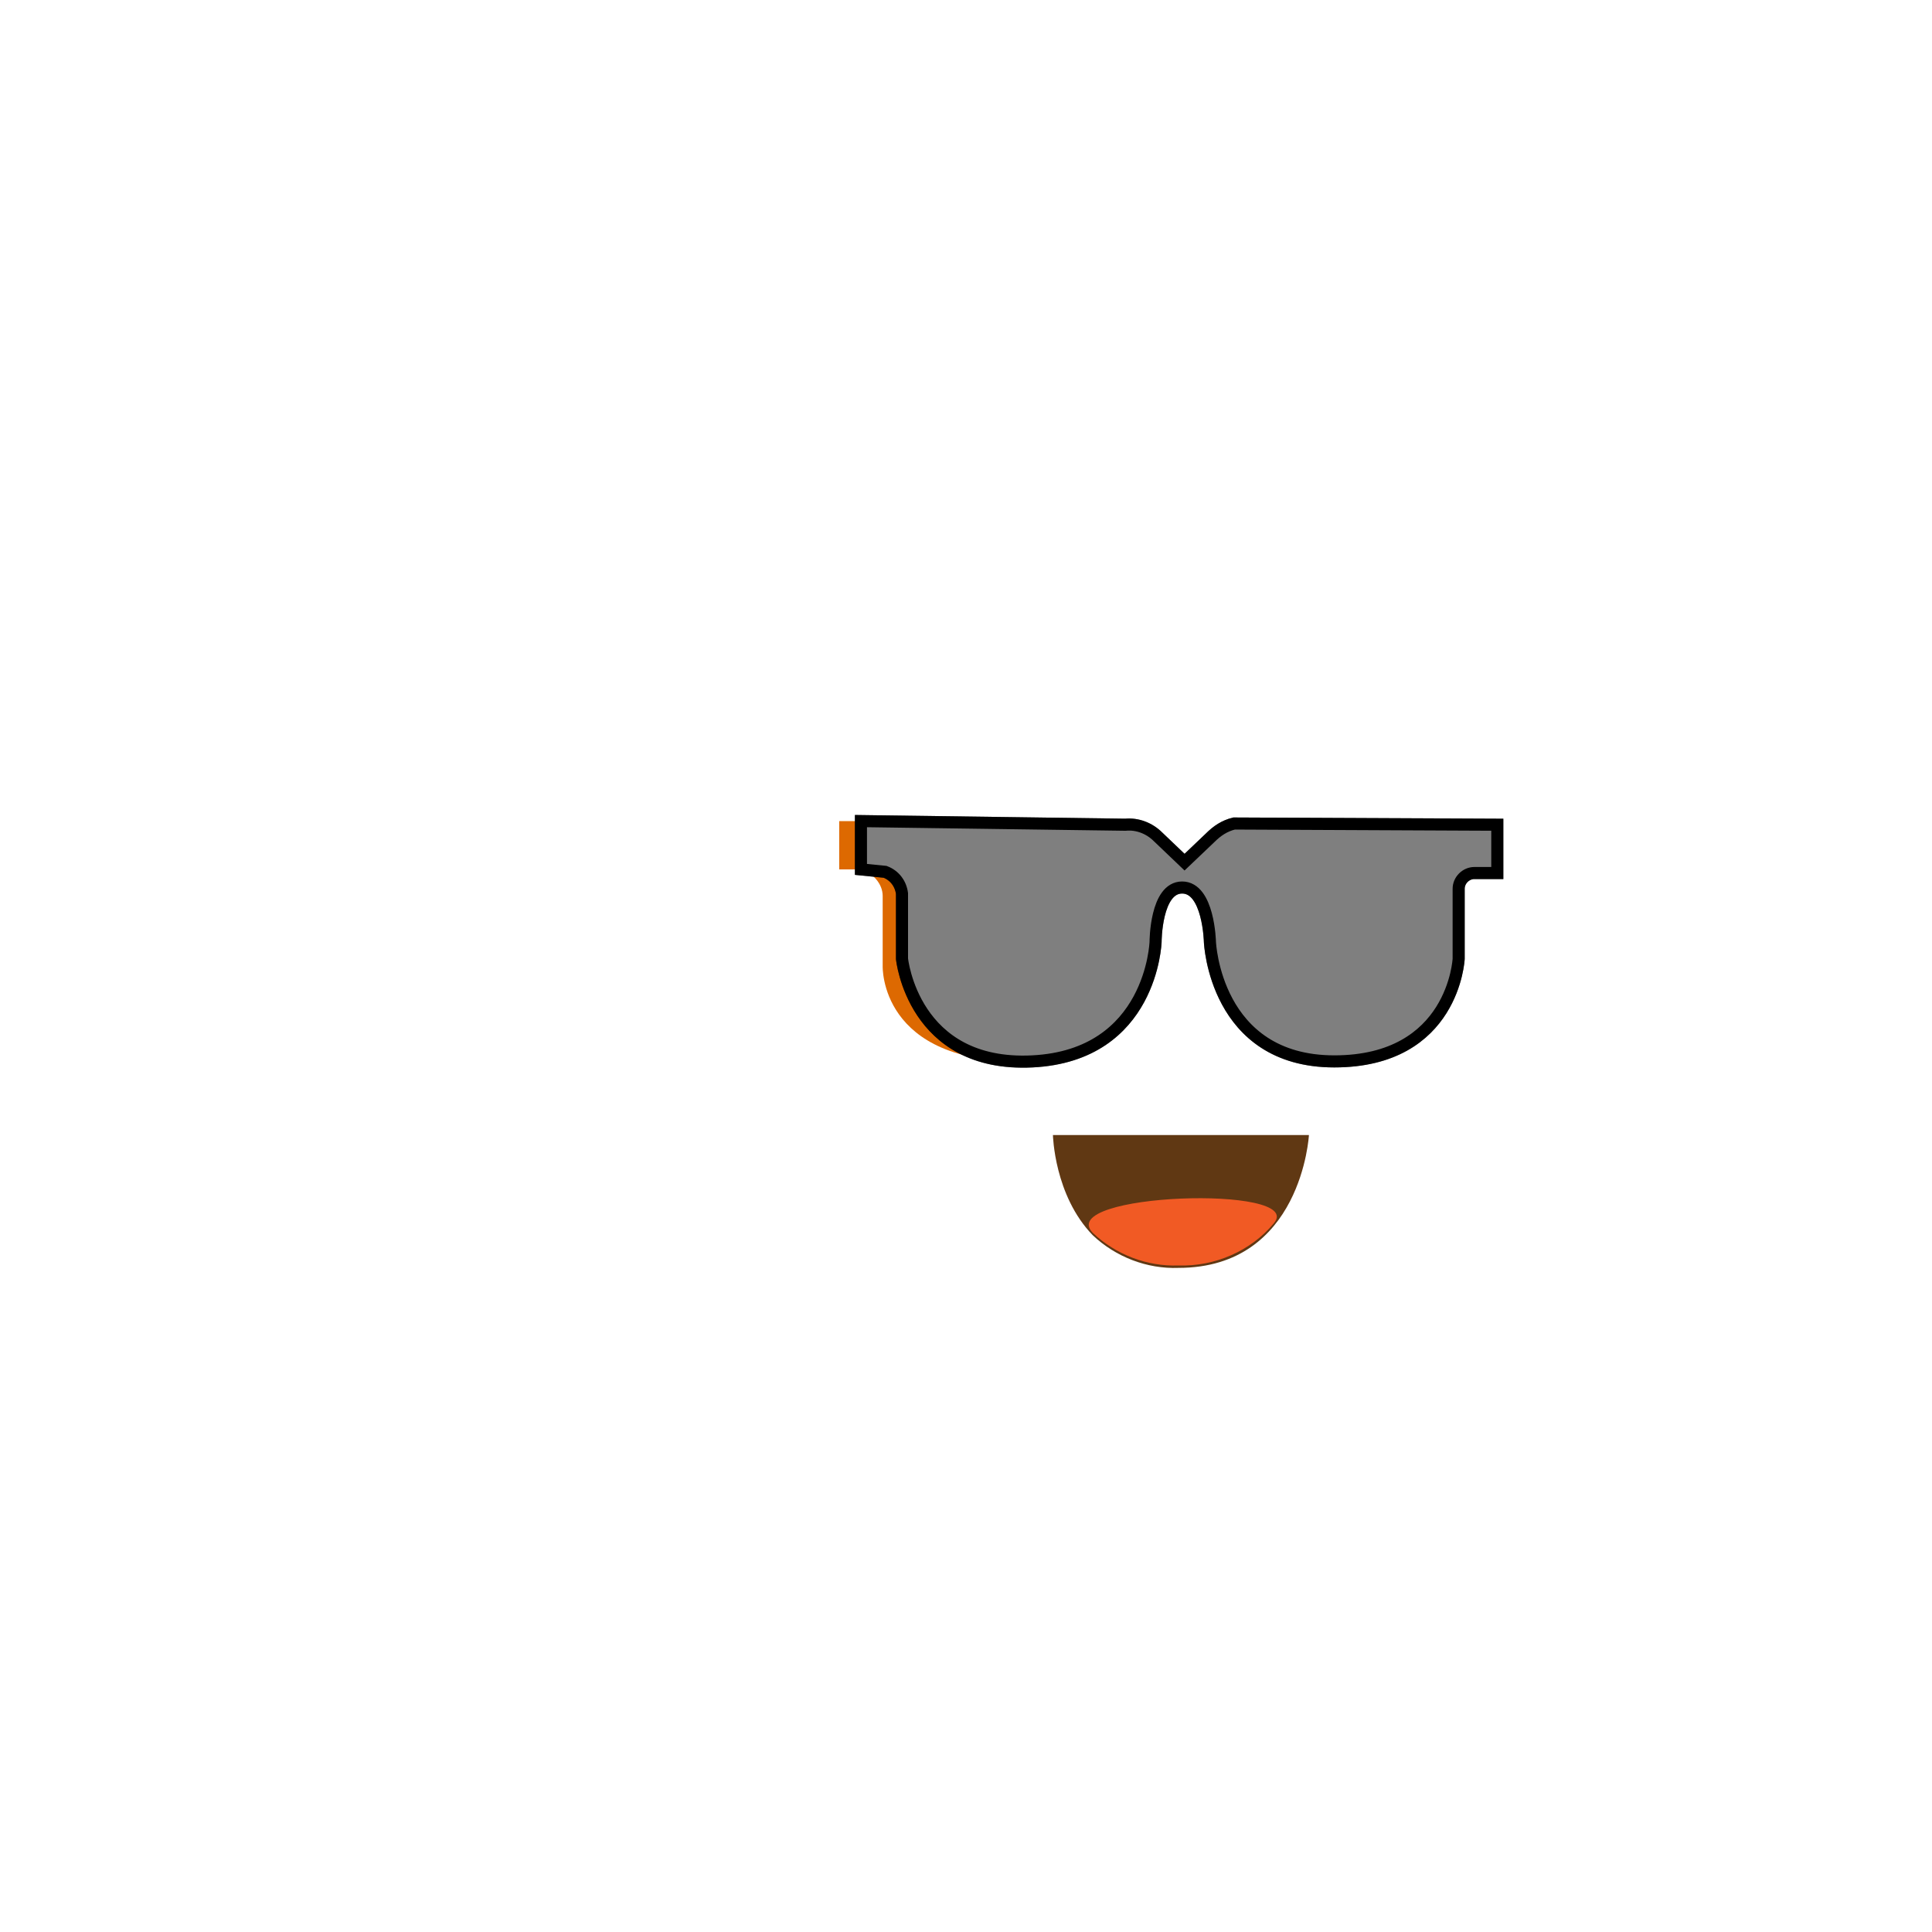
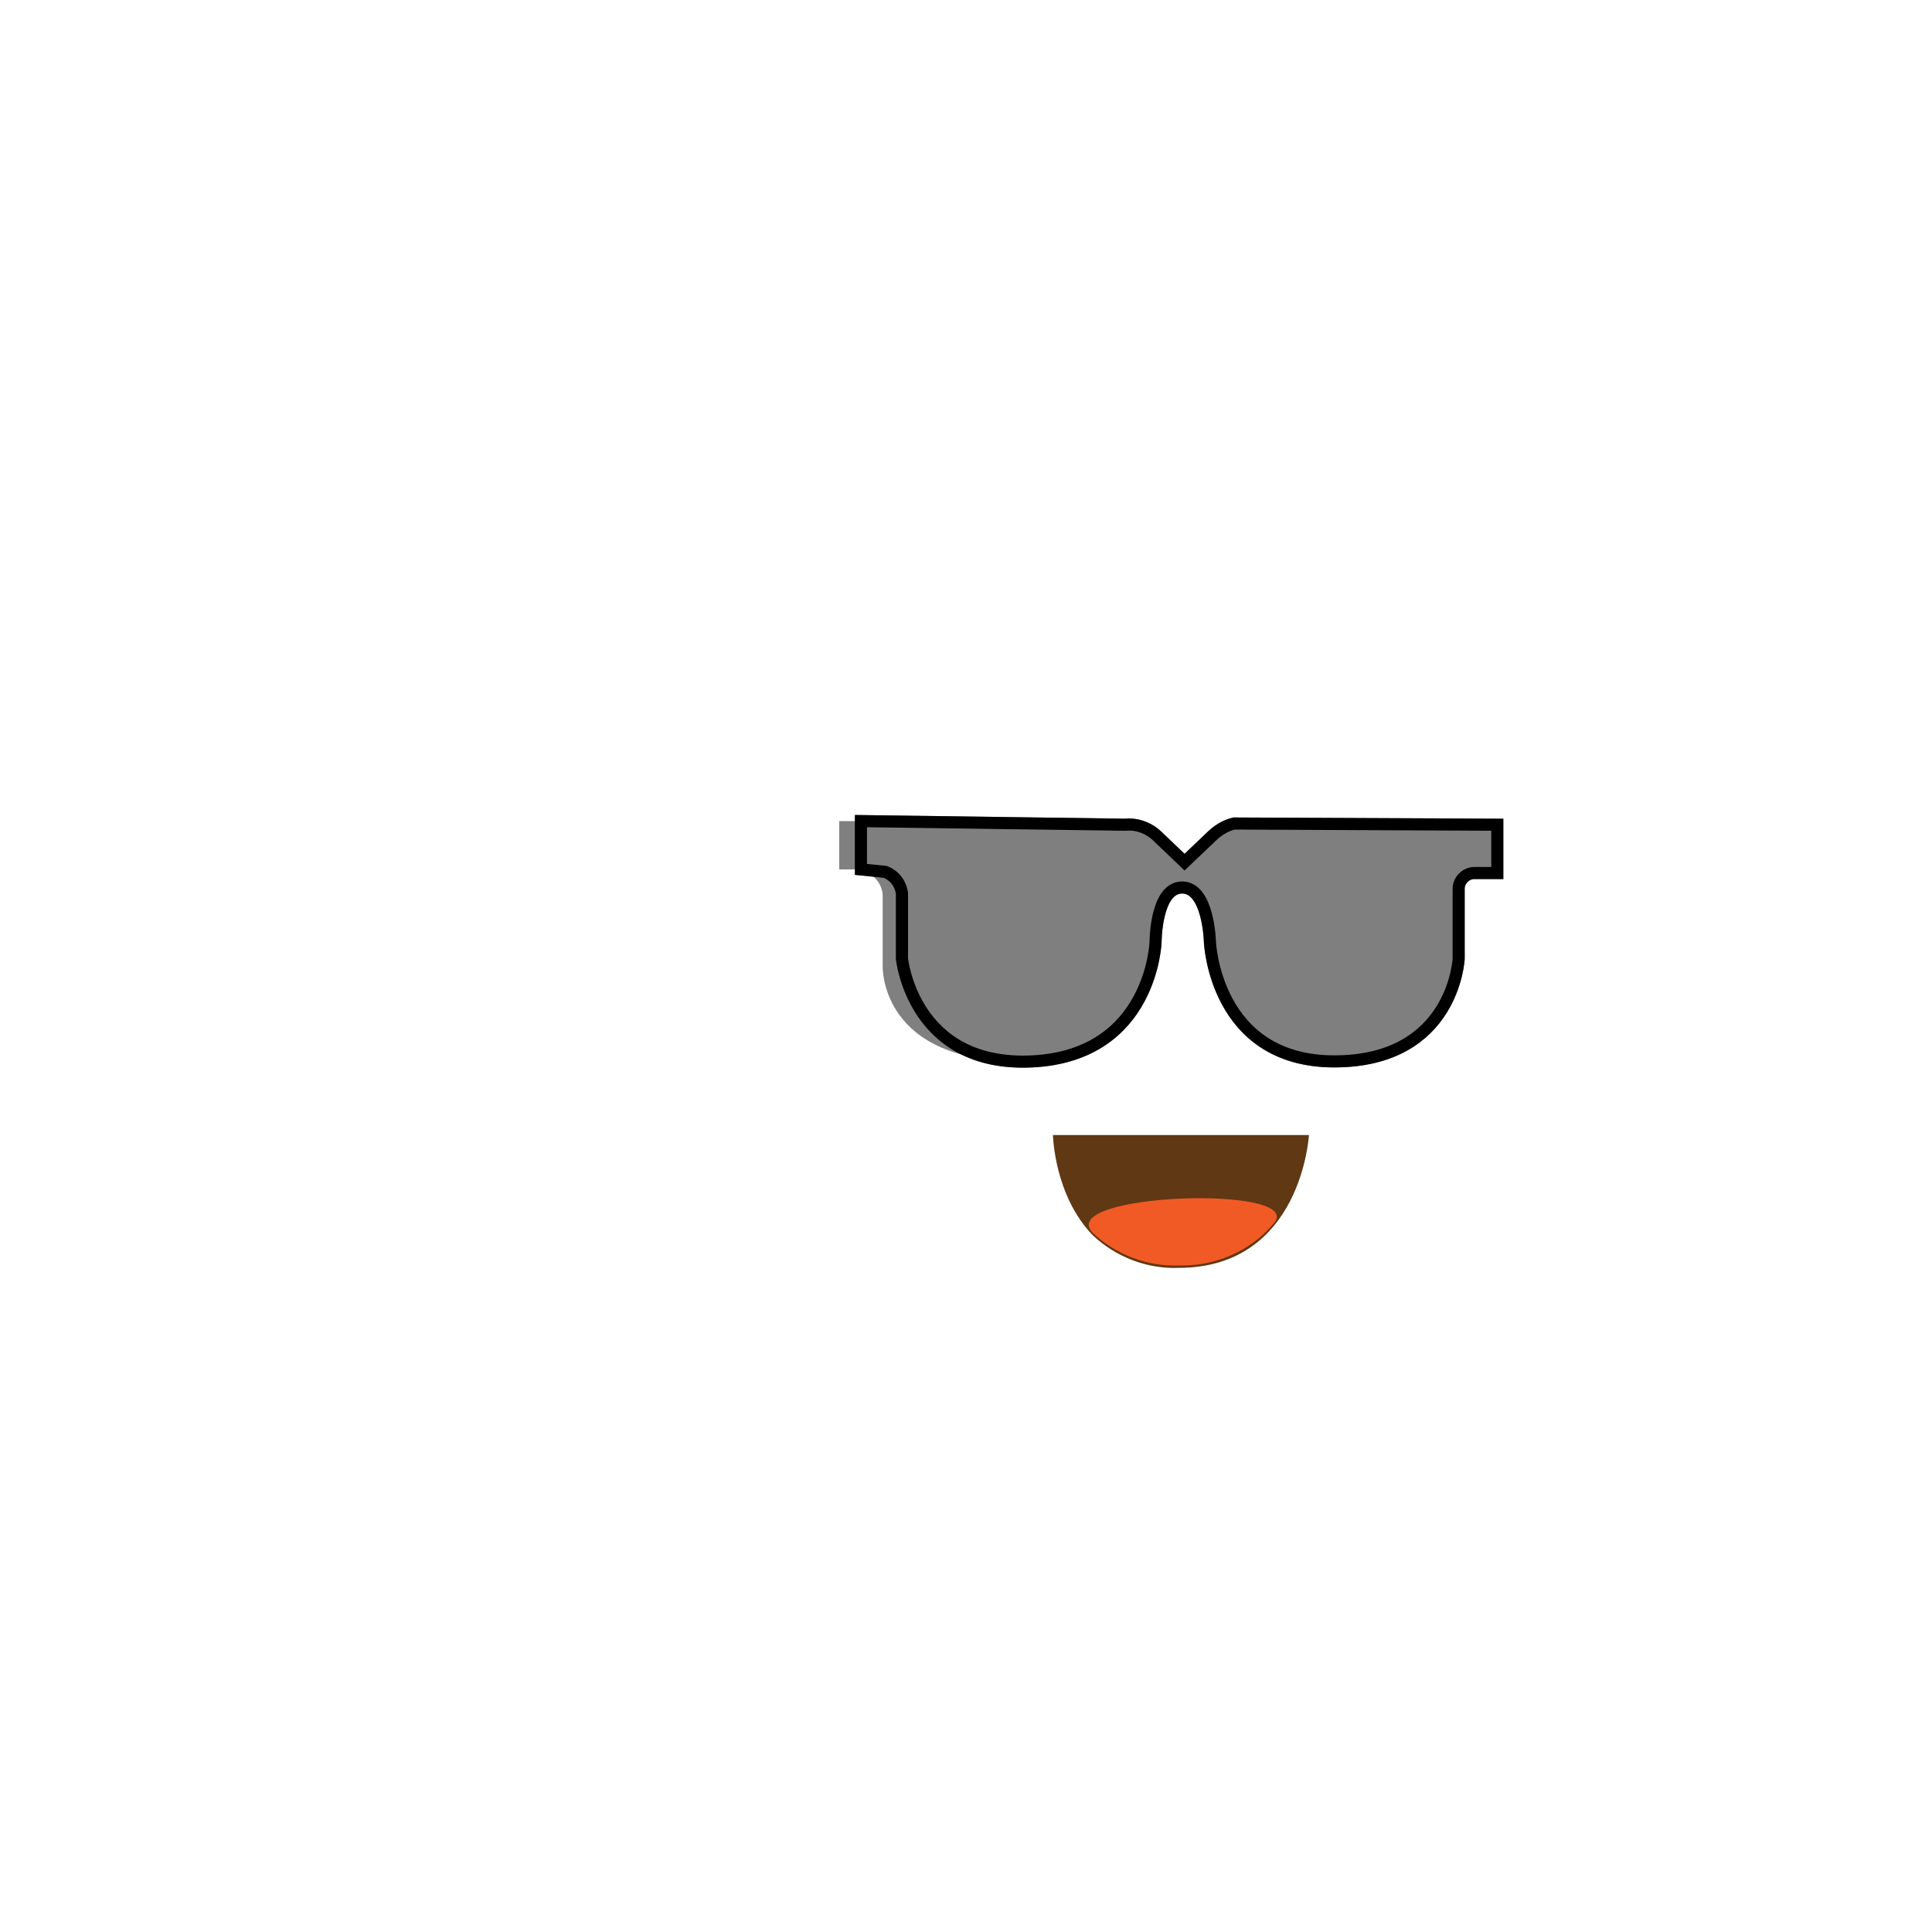
<svg xmlns="http://www.w3.org/2000/svg" version="1.1" id="Layer_1" x="0px" y="0px" viewBox="0 0 160 160" style="enable-background:new 0 0 160 160;" xml:space="preserve">
-   <style type="text/css">
+   <defs id="defs19" />
+   <style type="text/css" id="style2">
	.st0{fill:#603813;}
	.st1{fill:#F15A24;}
	.st2{fill:#DD6901;}
	.st3{opacity:0.5;stroke:#000000;stroke-miterlimit:10;enable-background:new    ;}
	.st4{fill:none;stroke:#000000;stroke-miterlimit:10;}
</style>
-   <path class="st0" d="M87.2,94h21.2c0,0-0.6,11-10.8,11c-2.6,0.1-5.2-0.9-7.1-2.7C87.3,99,87.2,94,87.2,94z" />
-   <path class="st1" d="M105.5,101.3c-1.9,2.3-4.9,3.6-7.9,3.5c-2.6,0.1-5.2-0.9-7.1-2.7C87.3,98.8,108.2,98.1,105.5,101.3z" />
-   <path class="st2" d="M71.3,68h-1.8v4h1.8c1,0.3,1.8,1.2,1.8,2.2v5.8c0,0-0.3,8.1,11.8,7.9c0,0-8.6,0.2-10-8.3v-5.4  c0-0.8-0.6-1.5-1.3-1.8L71.7,72L71.3,68z" />
-   <path class="st3" d="M71.3,68v4l2,0.2c0.8,0.3,1.3,1,1.4,1.8v5.4c0,0,0.9,9,10.8,8.5S95.7,78,95.7,78s0-4.5,2.2-4.5s2.3,4.5,2.3,4.5  s0.4,9.9,10.3,9.9s10.3-8.5,10.3-8.5v-5.8c0-0.7,0.6-1.3,1.3-1.3c0,0,0,0,0.1,0h1.8v-4l-21.8-0.1c-0.8,0.2-1.4,0.6-2,1.2l-2.1,2  l-2.2-2.1c-0.7-0.7-1.7-1.1-2.7-1L71.3,68z" />
-   <path class="st4" d="M71.3,68v4l2,0.2c0.8,0.3,1.3,1,1.4,1.8v5.4c0,0,0.9,9,10.8,8.5S95.7,78,95.7,78s0-4.5,2.2-4.5s2.3,4.5,2.3,4.5  s0.4,9.9,10.3,9.9s10.3-8.5,10.3-8.5v-5.8c0-0.7,0.6-1.3,1.3-1.3c0,0,0,0,0.1,0h1.8v-4l-21.8-0.1c-0.8,0.2-1.4,0.6-2,1.2l-2.1,2  l-2.2-2.1c-0.7-0.7-1.7-1.1-2.7-1L71.3,68z" />
+   <path class="st0" d="M87.2,94h21.2c0,0-0.6,11-10.8,11c-2.6,0.1-5.2-0.9-7.1-2.7C87.3,99,87.2,94,87.2,94z" id="path6" />
+   <path class="st1" d="M105.5,101.3c-1.9,2.3-4.9,3.6-7.9,3.5c-2.6,0.1-5.2-0.9-7.1-2.7C87.3,98.8,108.2,98.1,105.5,101.3z" id="path8" />
+   <path class="st2" d="M71.3,68h-1.8v4h1.8c1,0.3,1.8,1.2,1.8,2.2v5.8c0,0-0.3,8.1,11.8,7.9c0,0-8.6,0.2-10-8.3v-5.4  c0-0.8-0.6-1.5-1.3-1.8L71.7,72L71.3,68z" id="path10" style="fill:#010101;fill-opacity:1;opacity:0.5" />
+   <path class="st3" d="M71.3,68v4l2,0.2c0.8,0.3,1.3,1,1.4,1.8v5.4c0,0,0.9,9,10.8,8.5S95.7,78,95.7,78s0-4.5,2.2-4.5s2.3,4.5,2.3,4.5  s0.4,9.9,10.3,9.9s10.3-8.5,10.3-8.5v-5.8c0-0.7,0.6-1.3,1.3-1.3c0,0,0,0,0.1,0h1.8v-4l-21.8-0.1c-0.8,0.2-1.4,0.6-2,1.2l-2.1,2  l-2.2-2.1c-0.7-0.7-1.7-1.1-2.7-1L71.3,68z" id="path12" />
+   <path class="st4" d="M71.3,68v4l2,0.2c0.8,0.3,1.3,1,1.4,1.8v5.4c0,0,0.9,9,10.8,8.5S95.7,78,95.7,78s0-4.5,2.2-4.5s2.3,4.5,2.3,4.5  s0.4,9.9,10.3,9.9s10.3-8.5,10.3-8.5v-5.8c0-0.7,0.6-1.3,1.3-1.3c0,0,0,0,0.1,0h1.8v-4l-21.8-0.1c-0.8,0.2-1.4,0.6-2,1.2l-2.1,2  l-2.2-2.1c-0.7-0.7-1.7-1.1-2.7-1L71.3,68z" id="path14" />
</svg>
